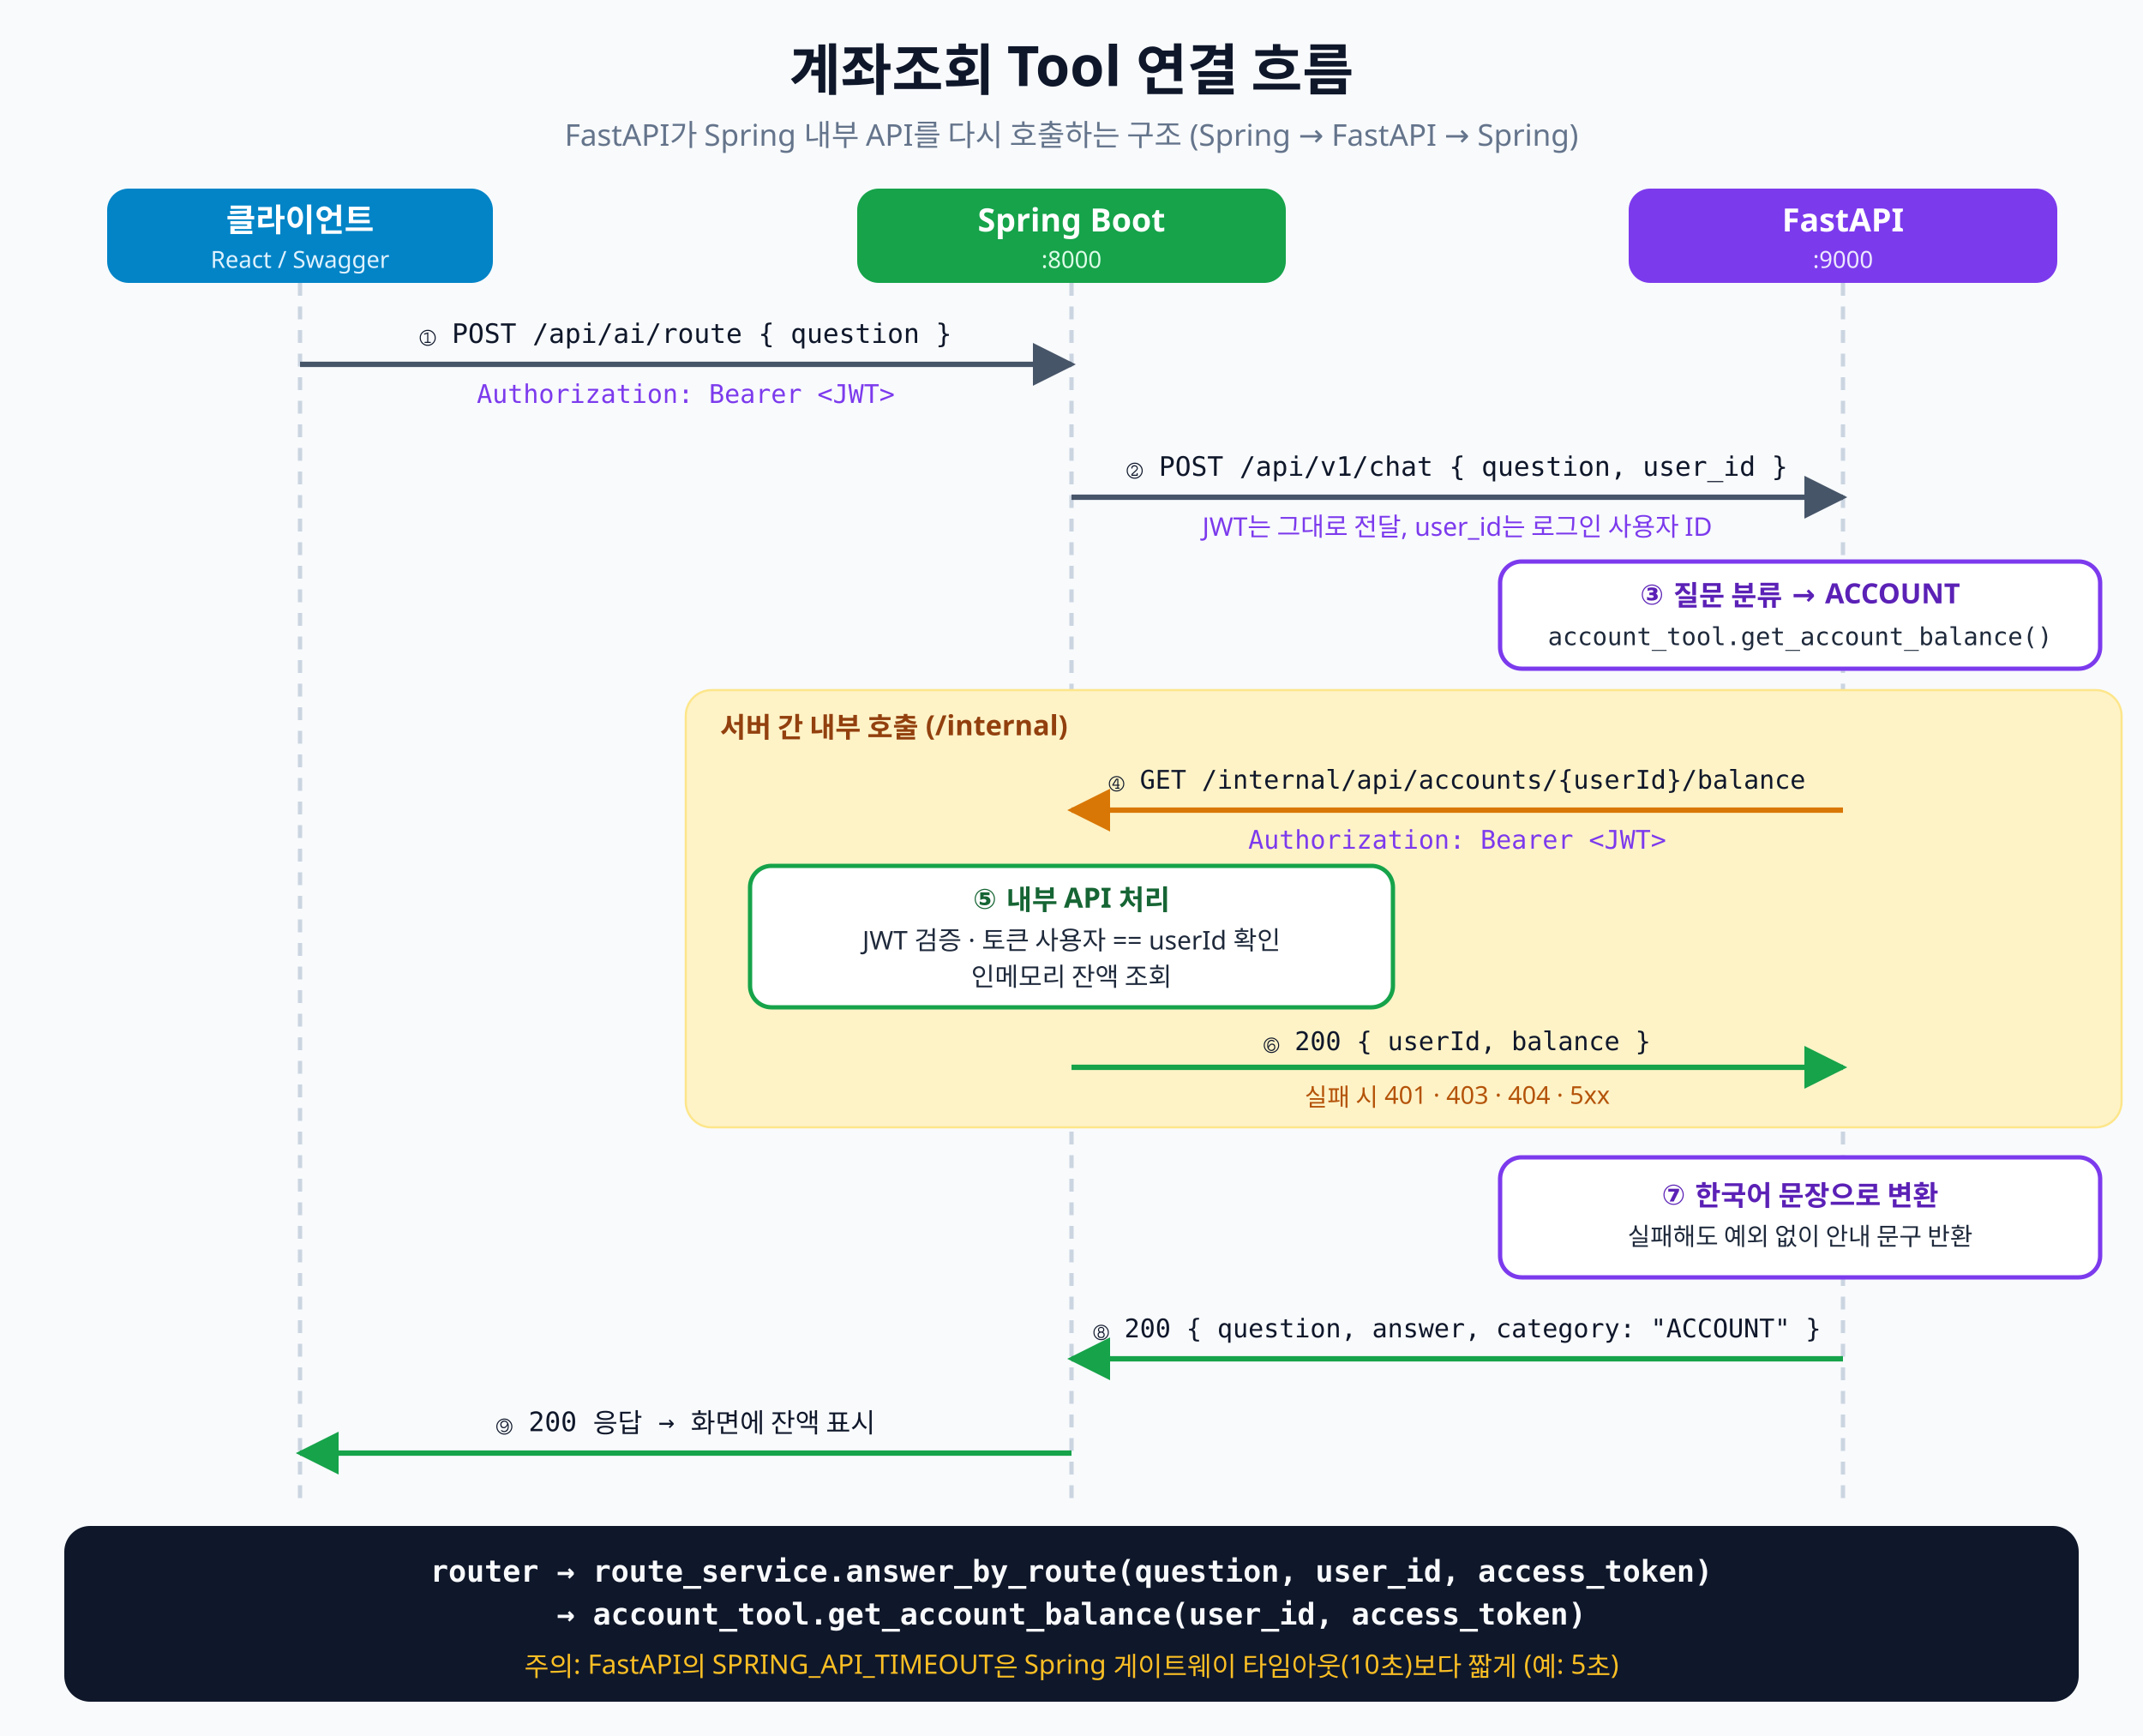
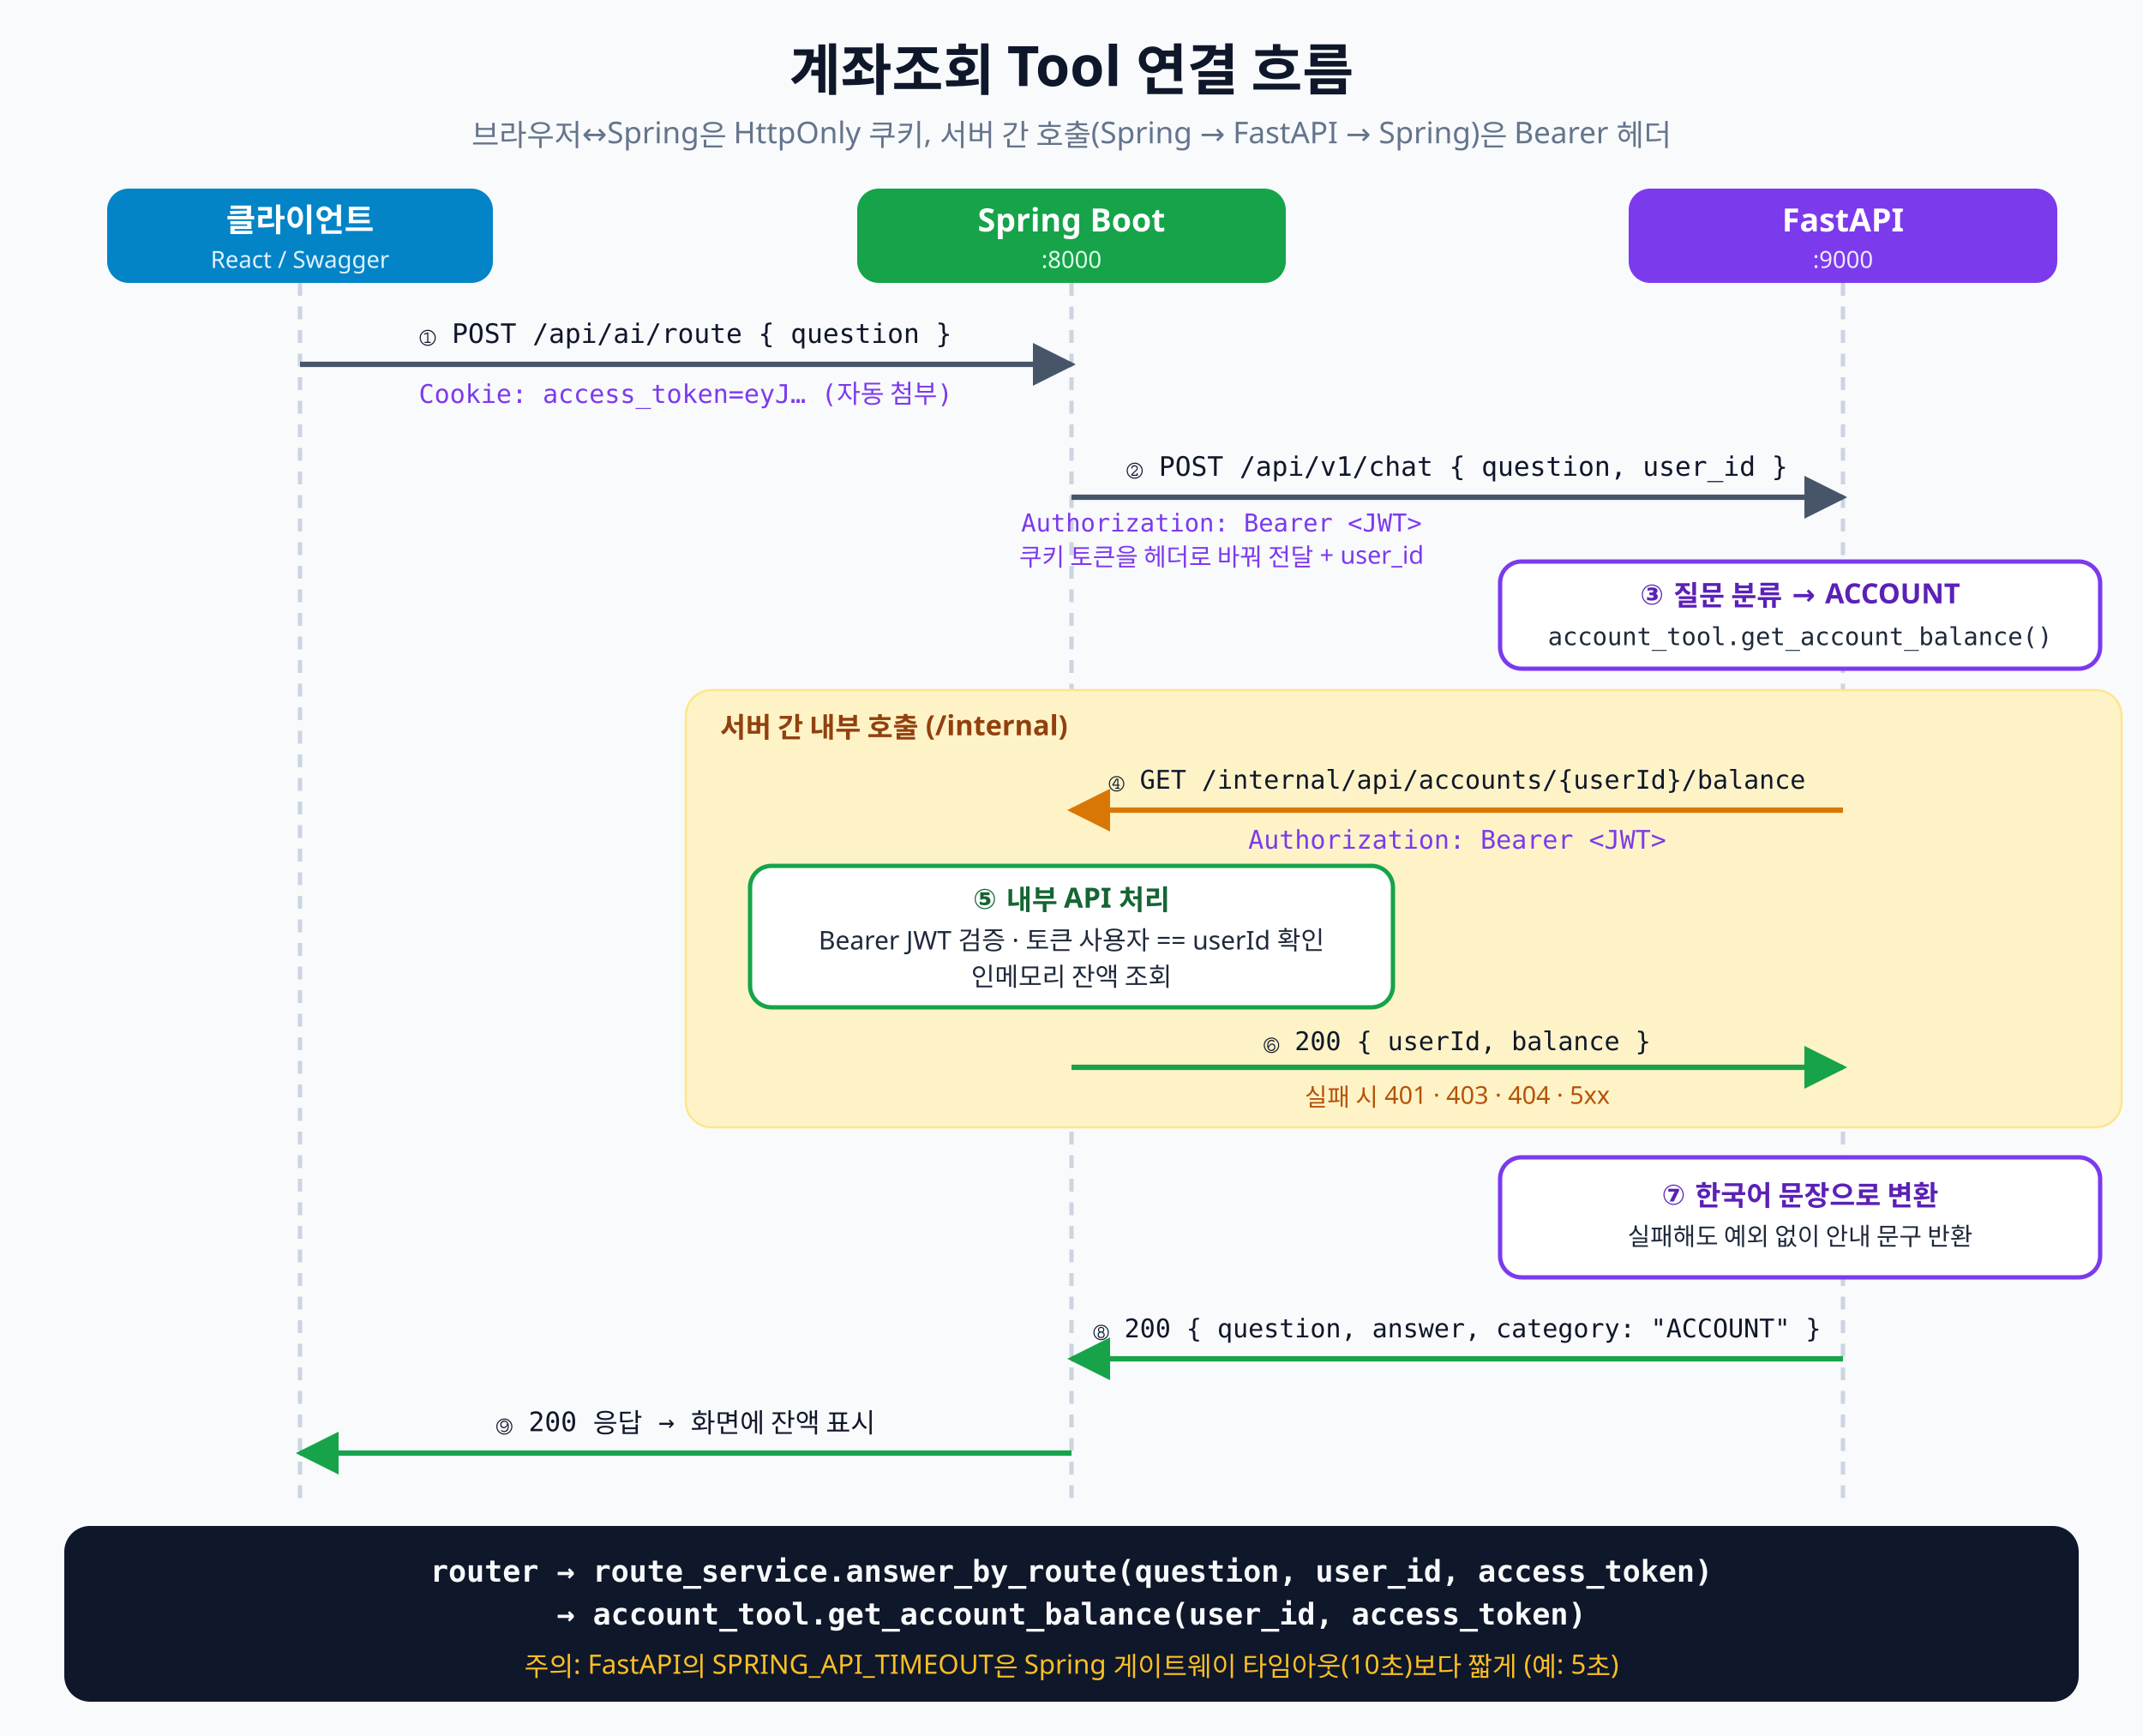
<svg xmlns="http://www.w3.org/2000/svg" width="1000" height="810" viewBox="0 0 1000 810" font-family="'Malgun Gothic','Noto Sans KR','WenQuanYi Zen Hei',sans-serif">
  <defs>
    <marker id="a" viewBox="0 0 10 10" refX="9" refY="5" markerWidth="8" markerHeight="8" orient="auto-start-reverse">
      <path d="M0,0 L10,5 L0,10 z" fill="#475569" />
    </marker>
    <marker id="g" viewBox="0 0 10 10" refX="9" refY="5" markerWidth="8" markerHeight="8" orient="auto-start-reverse">
      <path d="M0,0 L10,5 L0,10 z" fill="#16a34a" />
    </marker>
    <marker id="o" viewBox="0 0 10 10" refX="9" refY="5" markerWidth="8" markerHeight="8" orient="auto-start-reverse">
      <path d="M0,0 L10,5 L0,10 z" fill="#d97706" />
    </marker>
  </defs>
  <rect width="1000" height="810" fill="#f8fafc" />
  <text x="500" y="42" text-anchor="middle" font-size="26" font-weight="bold" fill="#0f172a">계좌조회 Tool 연결 흐름</text>
-   <text x="500" y="68" text-anchor="middle" font-size="14" fill="#64748b">FastAPI가 Spring 내부 API를 다시 호출하는 구조 (Spring → FastAPI → Spring)</text>
+   <text x="500" y="68" text-anchor="middle" font-size="14" fill="#64748b">브라우저↔Spring은 HttpOnly 쿠키, 서버 간 호출(Spring → FastAPI → Spring)은 Bearer 헤더</text>
  <g stroke="#cbd5e1" stroke-width="2" stroke-dasharray="6 5">
    <line x1="140" y1="132" x2="140" y2="700" />
    <line x1="500" y1="132" x2="500" y2="700" />
    <line x1="860" y1="132" x2="860" y2="700" />
  </g>
  <rect x="50" y="88" width="180" height="44" rx="10" fill="#0284c7" />
  <text x="140" y="108" text-anchor="middle" font-size="15" font-weight="bold" fill="#fff">클라이언트</text>
  <text x="140" y="125" text-anchor="middle" font-size="11" fill="#e0f2fe">React / Swagger</text>
  <rect x="400" y="88" width="200" height="44" rx="10" fill="#16a34a" />
  <text x="500" y="108" text-anchor="middle" font-size="15" font-weight="bold" fill="#fff">Spring Boot</text>
  <text x="500" y="125" text-anchor="middle" font-size="11" fill="#dcfce7">:8000</text>
  <rect x="760" y="88" width="200" height="44" rx="10" fill="#7c3aed" />
  <text x="860" y="108" text-anchor="middle" font-size="15" font-weight="bold" fill="#fff">FastAPI</text>
  <text x="860" y="125" text-anchor="middle" font-size="11" fill="#ede9fe">:9000</text>
  <rect x="320" y="322" width="670" height="204" rx="12" fill="#fef3c7" stroke="#fde68a" />
  <text x="336" y="344" font-size="13" font-weight="bold" fill="#92400e">서버 간 내부 호출 (/internal)</text>
  <text x="320" y="160" text-anchor="middle" font-size="12.5" font-family="Consolas,monospace" fill="#0f172a">① POST /api/ai/route  { question }</text>
  <line x1="140" y1="170" x2="500" y2="170" stroke="#475569" stroke-width="2.5" marker-end="url(#a)" />
-   <text x="320" y="188" text-anchor="middle" font-size="12" font-family="Consolas,monospace" fill="#7c3aed">Authorization: Bearer &lt;JWT&gt;</text>
+   <text x="320" y="188" text-anchor="middle" font-size="12" font-family="Consolas,monospace" fill="#7c3aed">Cookie: access_token=eyJ… (자동 첨부)</text>
  <text x="680" y="222" text-anchor="middle" font-size="12.5" font-family="Consolas,monospace" fill="#0f172a">② POST /api/v1/chat  { question, user_id }</text>
  <line x1="500" y1="232" x2="860" y2="232" stroke="#475569" stroke-width="2.5" marker-end="url(#a)" />
-   <text x="680" y="250" text-anchor="middle" font-size="12" fill="#7c3aed">JWT는 그대로 전달, user_id는 로그인 사용자 ID</text>
+   <text x="570" y="248" text-anchor="middle" font-size="11.5" font-family="Consolas,monospace" fill="#7c3aed">Authorization: Bearer &lt;JWT&gt;</text>
+   <text x="570" y="264" text-anchor="middle" font-size="11.5" fill="#7c3aed">쿠키 토큰을 헤더로 바꿔 전달 + user_id</text>
  <rect x="700" y="262" width="280" height="50" rx="10" fill="#fff" stroke="#7c3aed" stroke-width="2" />
  <text x="840" y="282" text-anchor="middle" font-size="13" font-weight="bold" fill="#5b21b6">③ 질문 분류 → ACCOUNT</text>
  <text x="840" y="301" text-anchor="middle" font-size="11.5" fill="#1e293b" font-family="Consolas,monospace">account_tool.get_account_balance()</text>
  <text x="680" y="368" text-anchor="middle" font-size="12" font-family="Consolas,monospace" fill="#0f172a">④ GET /internal/api/accounts/{userId}/balance</text>
  <line x1="860" y1="378" x2="500" y2="378" stroke="#d97706" stroke-width="2.5" marker-end="url(#o)" />
  <text x="680" y="396" text-anchor="middle" font-size="12" font-family="Consolas,monospace" fill="#7c3aed">Authorization: Bearer &lt;JWT&gt;</text>
  <rect x="350" y="404" width="300" height="66" rx="10" fill="#fff" stroke="#16a34a" stroke-width="2" />
  <text x="500" y="424" text-anchor="middle" font-size="13" font-weight="bold" fill="#166534">⑤ 내부 API 처리</text>
-   <text x="500" y="443" text-anchor="middle" font-size="12" fill="#1e293b">JWT 검증 · 토큰 사용자 == userId 확인</text>
+   <text x="500" y="443" text-anchor="middle" font-size="12" fill="#1e293b">Bearer JWT 검증 · 토큰 사용자 == userId 확인</text>
  <text x="500" y="460" text-anchor="middle" font-size="12" fill="#1e293b">인메모리 잔액 조회</text>
  <text x="680" y="490" text-anchor="middle" font-size="12" font-family="Consolas,monospace" fill="#0f172a">⑥ 200 { userId, balance }</text>
  <line x1="500" y1="498" x2="860" y2="498" stroke="#16a34a" stroke-width="2.5" marker-end="url(#g)" />
  <text x="680" y="516" text-anchor="middle" font-size="11.5" fill="#b45309">실패 시 401 · 403 · 404 · 5xx</text>
  <rect x="700" y="540" width="280" height="56" rx="10" fill="#fff" stroke="#7c3aed" stroke-width="2" />
  <text x="840" y="562" text-anchor="middle" font-size="13" font-weight="bold" fill="#5b21b6">⑦ 한국어 문장으로 변환</text>
  <text x="840" y="581" text-anchor="middle" font-size="11.5" fill="#1e293b">실패해도 예외 없이 안내 문구 반환</text>
  <text x="680" y="624" text-anchor="middle" font-size="12" font-family="Consolas,monospace" fill="#0f172a">⑧ 200 { question, answer, category: "ACCOUNT" }</text>
  <line x1="860" y1="634" x2="500" y2="634" stroke="#16a34a" stroke-width="2.5" marker-end="url(#g)" />
  <text x="320" y="668" text-anchor="middle" font-size="12.5" font-family="Consolas,monospace" fill="#0f172a">⑨ 200 응답 → 화면에 잔액 표시</text>
  <line x1="500" y1="678" x2="140" y2="678" stroke="#16a34a" stroke-width="2.5" marker-end="url(#g)" />
  <rect x="30" y="712" width="940" height="82" rx="12" fill="#0f172a" />
  <text x="500" y="738" text-anchor="middle" font-size="14" font-weight="bold" fill="#f8fafc" font-family="Consolas,monospace">router → route_service.answer_by_route(question, user_id, access_token)</text>
  <text x="500" y="758" text-anchor="middle" font-size="14" font-weight="bold" fill="#f8fafc" font-family="Consolas,monospace">→ account_tool.get_account_balance(user_id, access_token)</text>
  <text x="500" y="782" text-anchor="middle" font-size="12.5" fill="#fbbf24">주의: FastAPI의 SPRING_API_TIMEOUT은 Spring 게이트웨이 타임아웃(10초)보다 짧게 (예: 5초)</text>
</svg>
